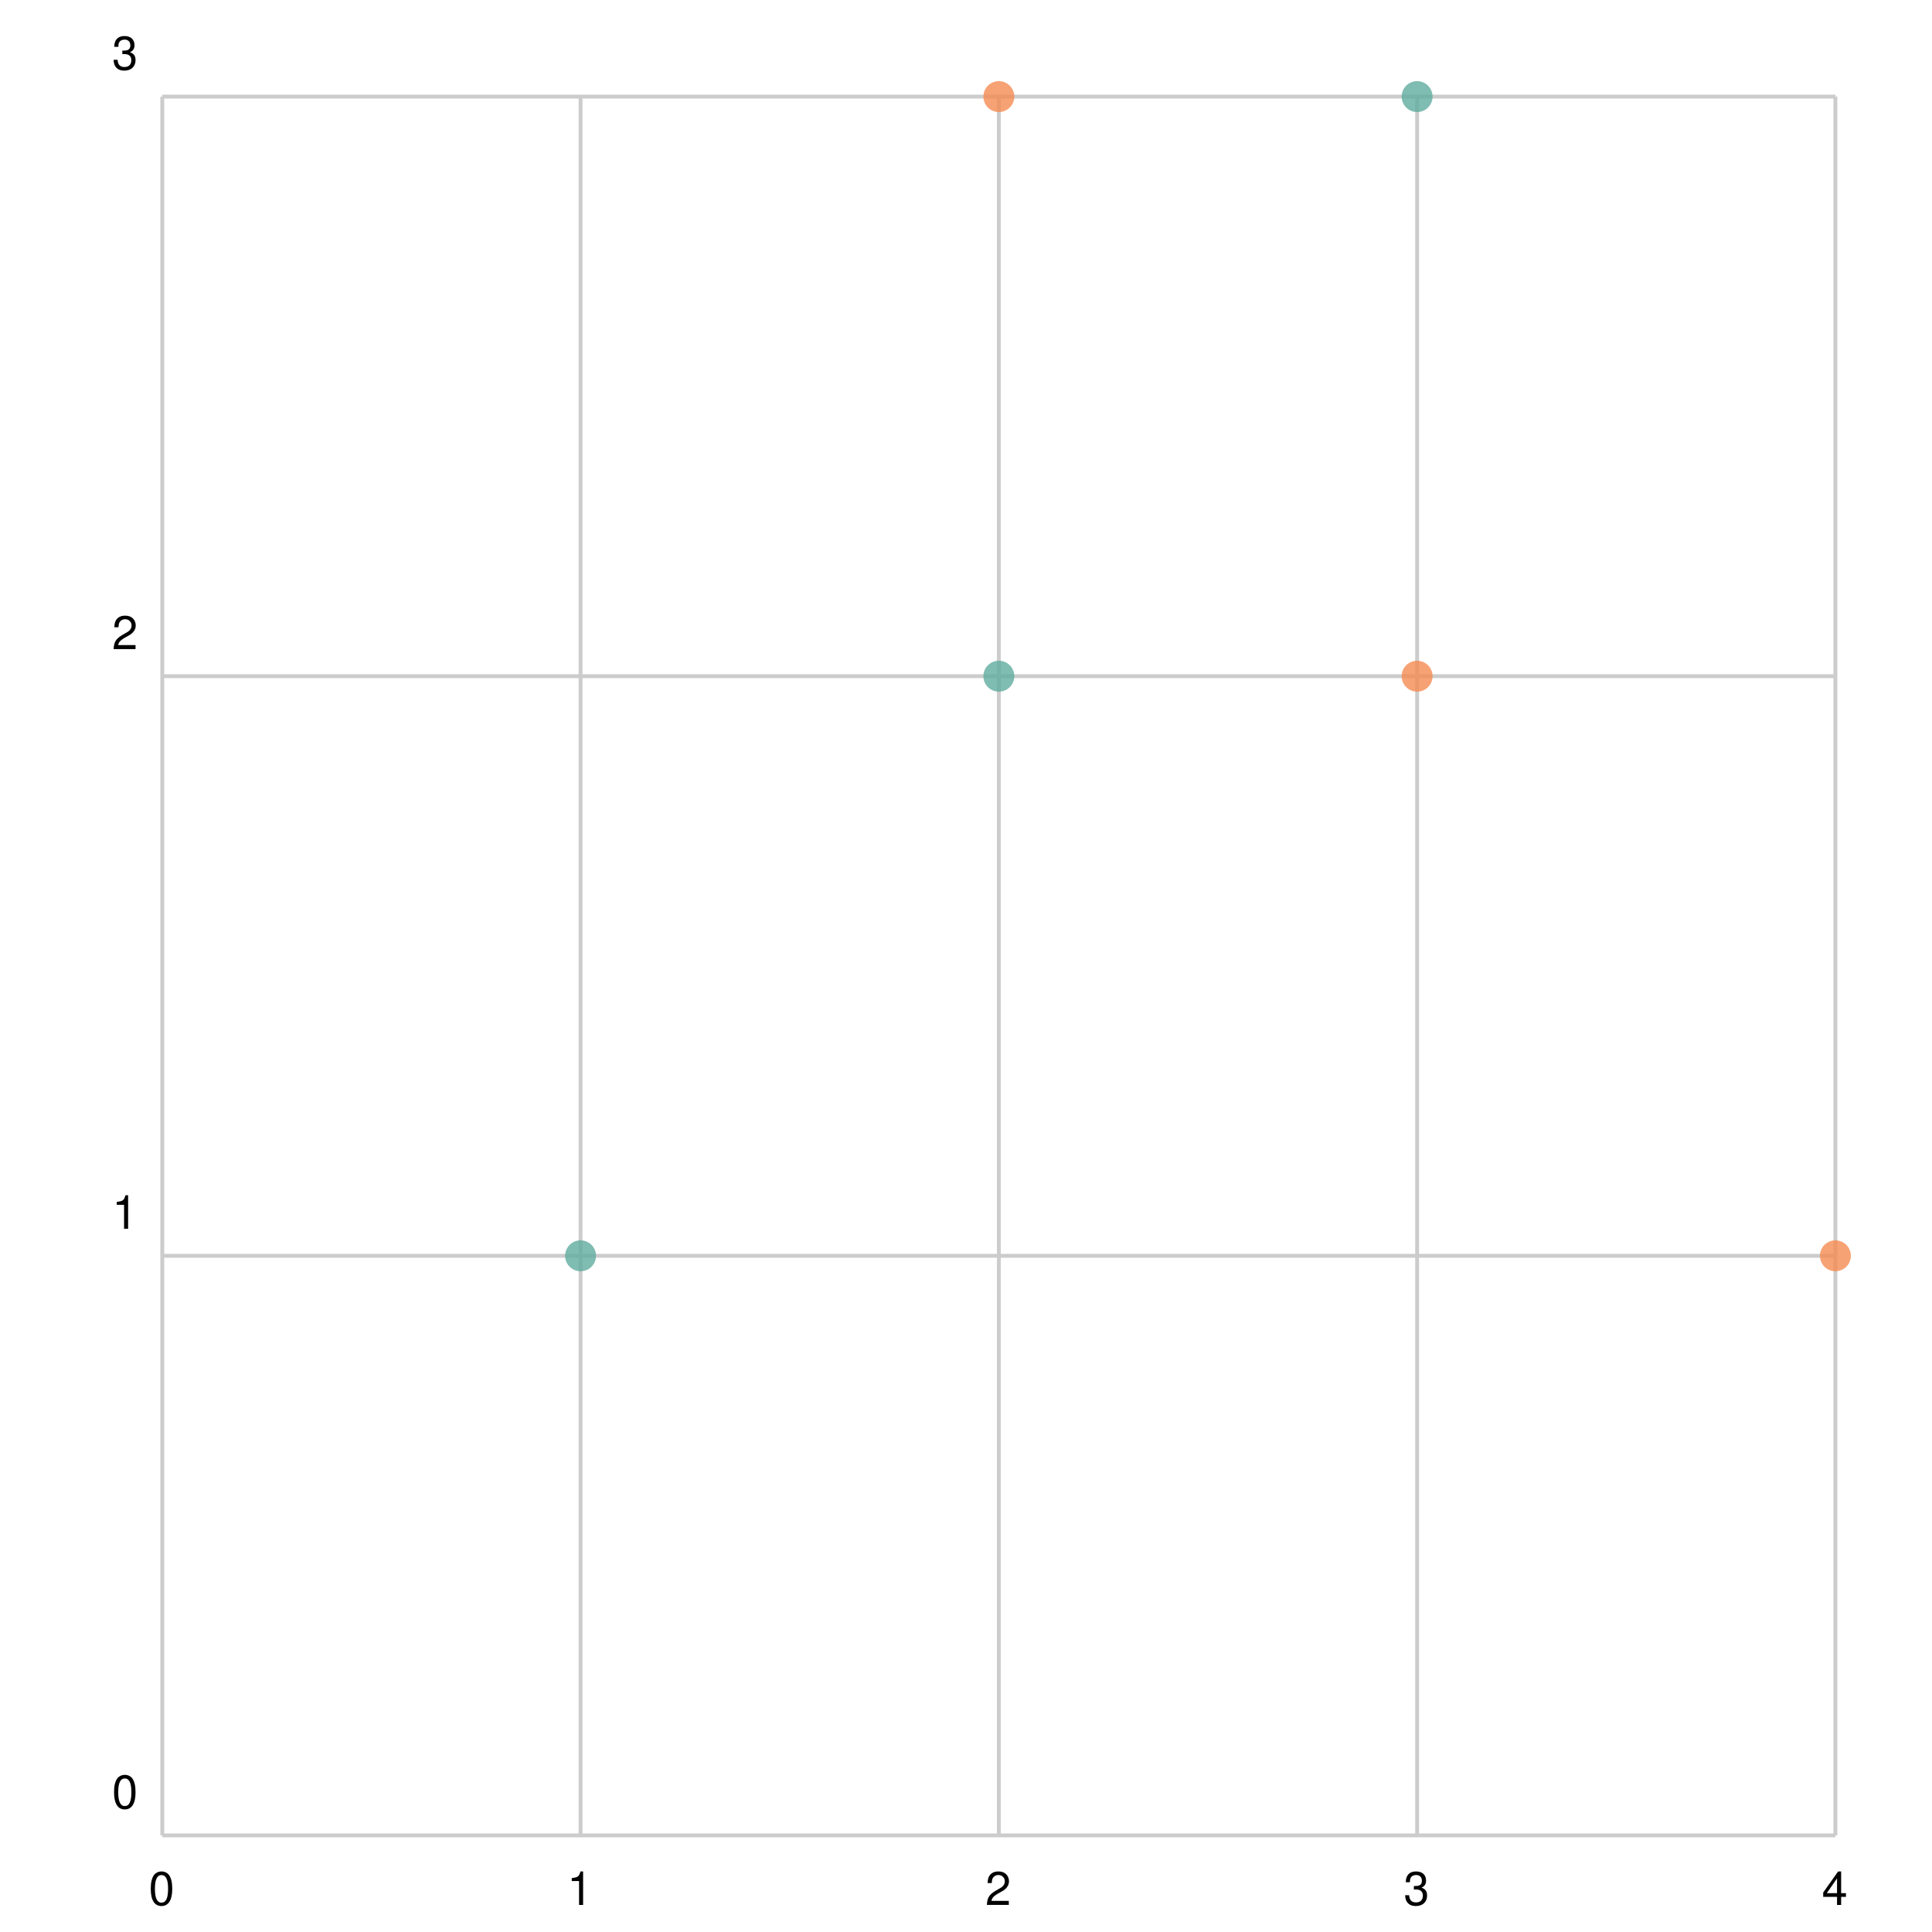
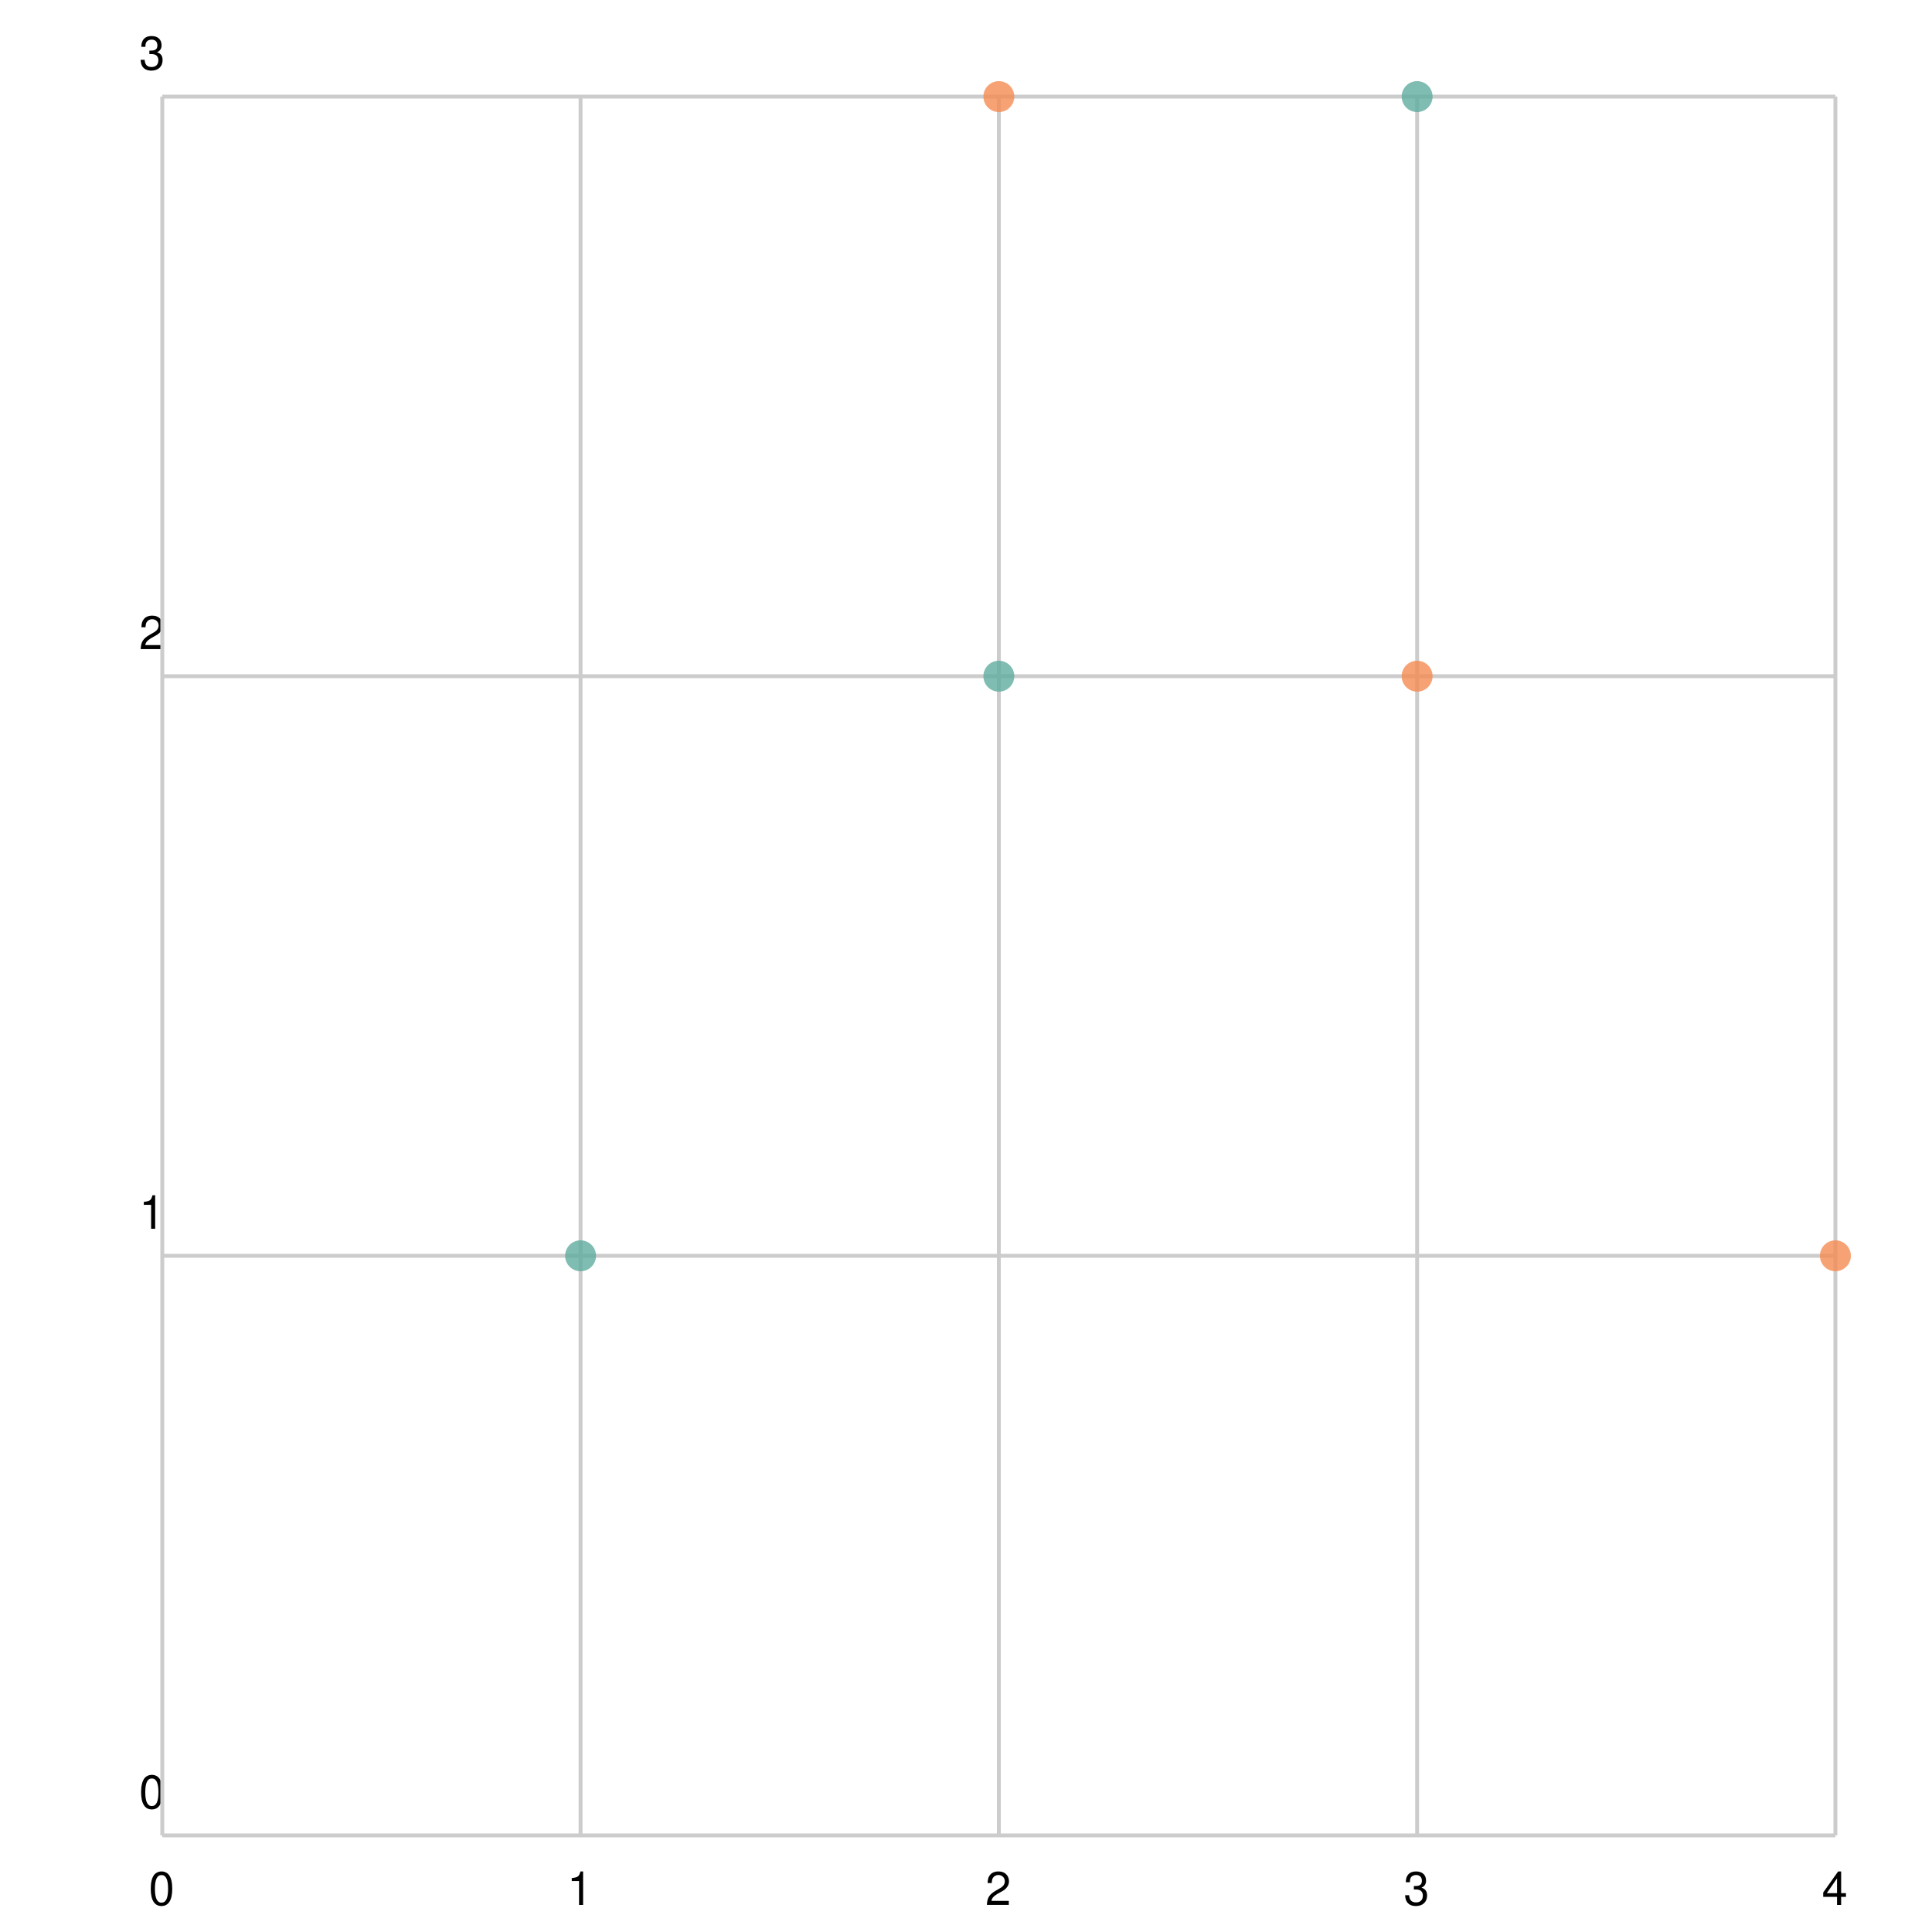
<svg xmlns="http://www.w3.org/2000/svg" width="500" height="500" viewBox="0 0 500 500">
  <path fill="white" d="M0 0 h500 v500 h-500 v-500Z" />
  <g>
    <path stroke="#CCCCCC" stroke-dasharray="None" d="M0 0.0 h433.0 M0 150.0 h433.0 M0 300.0 h433.0 M0 450.0 h433.0 M0 450.0 h433.0" transform="translate(42.0, 25.0)" />
-     <g font-size="12" font-family="Helvetica" transform="translate(36.0, 25.0)">
-       <text x="0" y="0.0" transform="translate(-7, -7.0)">3</text>
-       <text x="0" y="150.0" transform="translate(-7, -7.0)">2</text>
-       <text x="0" y="300.0" transform="translate(-7, -7.0)">1</text>
-       <text x="0" y="450.0" transform="translate(-7, -7.0)">0</text>
+     <g font-size="12" font-family="Helvetica" transform="translate(42.0, 25.0)">
+       <text x="0" y="0.0" transform="translate(-6, -7.0)">3</text>
+       <text x="0" y="150.0" transform="translate(-6, -7.0)">2</text>
+       <text x="0" y="300.0" transform="translate(-6, -7.0)">1</text>
+       <text x="0" y="450.0" transform="translate(-6, -7.0)">0</text>
    </g>
  </g>
  <g>
    <path stroke="#CCCCCC" stroke-dasharray="None" d="M433.0 0 v450.0 M324.75 0 v450.0 M216.5 0 v450.0 M108.25 0 v450.0 M0.0 0 v450.0" transform="translate(42.0, 25.0)" />
    <g font-size="12" font-family="Helvetica" transform="translate(42.0, 43.0)">
      <text x="433.0" y="450.0" transform="translate(-3.5, 0)">4</text>
      <text x="324.75" y="450.0" transform="translate(-3.5, 0)">3</text>
      <text x="216.5" y="450.0" transform="translate(-3.5, 0)">2</text>
      <text x="108.25" y="450.0" transform="translate(-3.5, 0)">1</text>
      <text x="0.0" y="450.0" transform="translate(-3.5, 0)">0</text>
    </g>
  </g>
  <g opacity="0.8" transform="translate(-25.0, -25.0) rotate(180, 250.0, 250.0) scale(-1, 1) translate(-433.0, 0)">
    <g fill="#5fab9e">
      <circle cx="108.25" cy="150.0" r="4" />
      <circle cx="216.5" cy="300.0" r="4" />
      <circle cx="324.75" cy="450.0" r="4" />
    </g>
    <g fill="#f58b51">
      <circle cx="216.5" cy="450.0" r="4" />
      <circle cx="324.75" cy="300.0" r="4" />
      <circle cx="433.0" cy="150.0" r="4" />
    </g>
  </g>
</svg>
